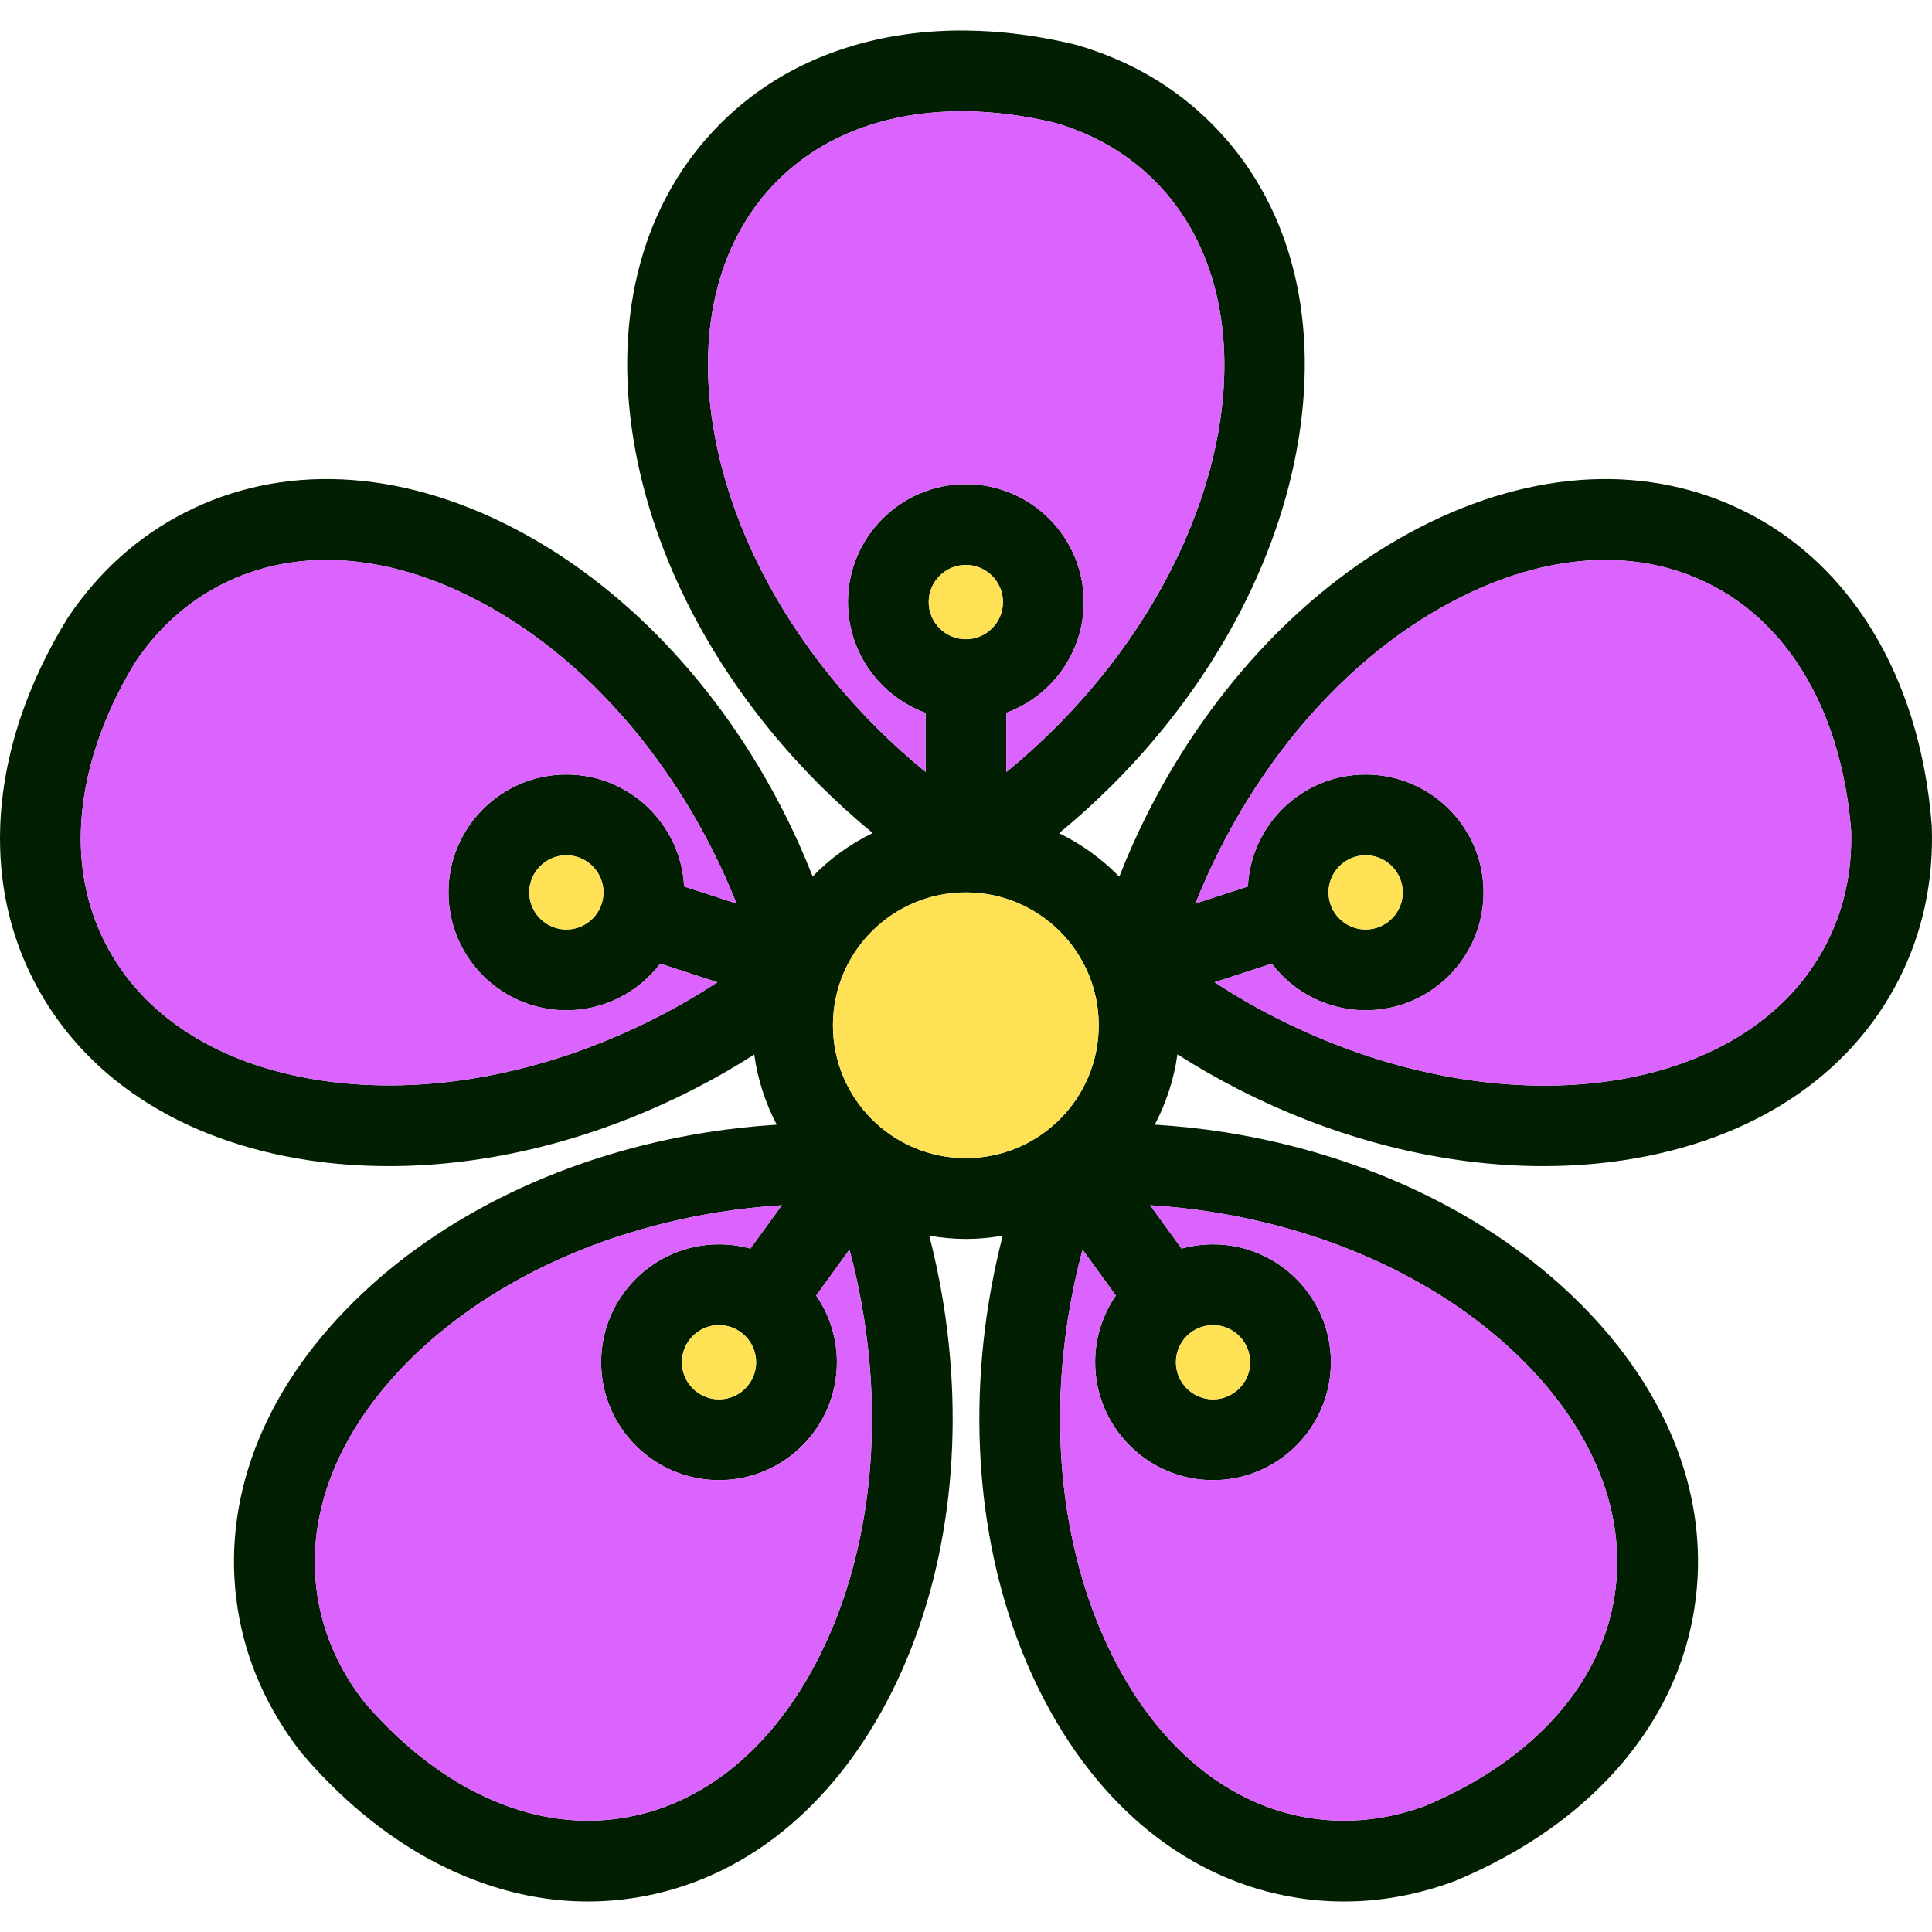
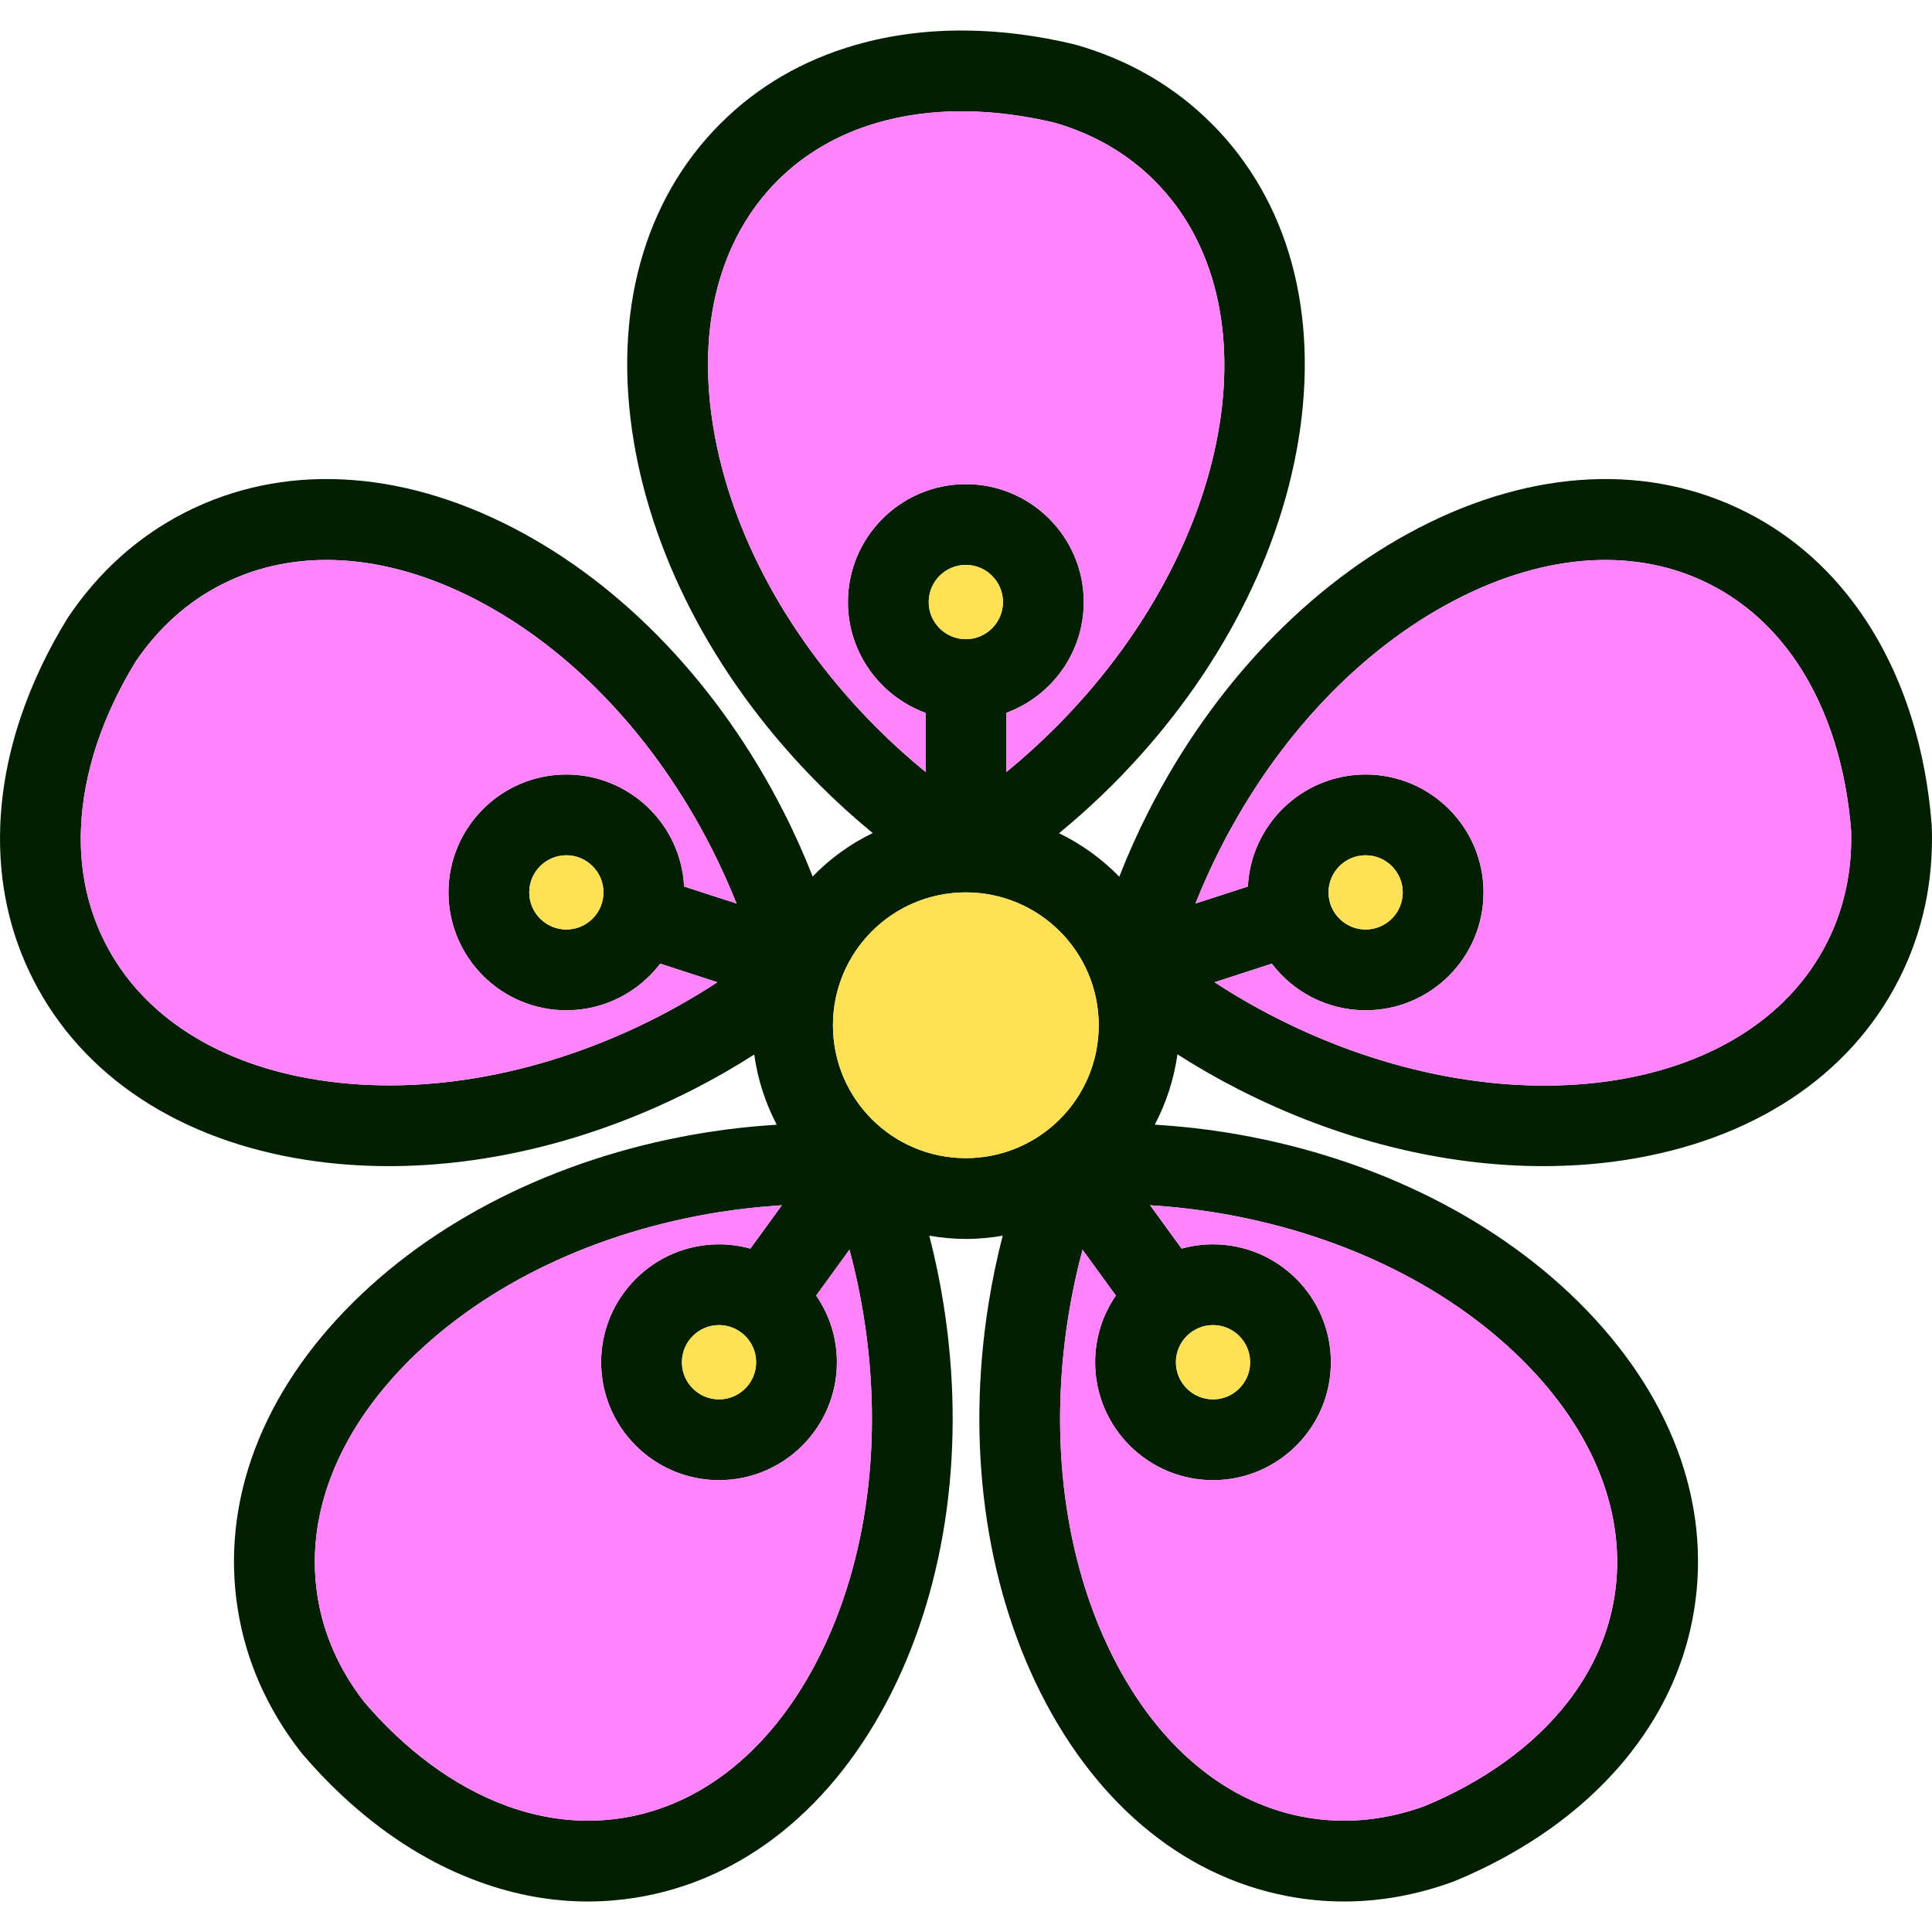
<svg xmlns="http://www.w3.org/2000/svg" height="800px" width="800px" version="1.1" id="Layer_1" viewBox="0 0 511.407 511.407" xml:space="preserve">
  <path style="fill:#021F02;" d="M511.35,218.785c0.511,14.527-2.435,28.162-8.742,40.539c-13.066,25.644-38.864,42.606-72.621,47.761  c-7.02,1.069-14.218,1.592-21.523,1.592c-26.476,0-54.377-6.949-80.485-20.252c-5.618-2.863-11.058-5.986-16.308-9.336  c-0.903,6.533-2.958,12.828-5.998,18.613c6.2,0.38,12.424,1.033,18.636,2.019c36.928,5.856,70.139,21.784,93.491,44.875  c24.29,24.005,35.182,52.892,30.681,81.316c-2.174,13.719-7.804,26.476-16.736,37.902c-5.868,7.531-13.101,14.36-21.475,20.311  c-7.59,5.393-16.106,10.049-25.312,13.85c-0.143,0.048-0.285,0.107-0.428,0.154c-9.502,3.468-19.135,5.203-28.733,5.203  c-4.181,0-8.362-0.321-12.519-0.986c-28.424-4.502-52.524-23.791-67.858-54.318c-14.729-29.338-19.622-65.839-13.778-102.779  c0.974-6.153,2.245-12.21,3.777-18.161c-3.243,0.57-6.497,0.867-9.716,0.867c-3.278,0-6.533-0.309-9.716-0.867  c1.532,5.963,2.803,12.02,3.777,18.173c5.856,36.928,0.962,73.429-13.778,102.768c-15.334,30.526-39.435,49.816-67.858,54.318  c-4.169,0.653-8.338,0.986-12.519,0.986c-9.597,0-19.207-1.734-28.697-5.191c-8.98-3.255-17.71-8.018-25.953-14.147  c-7.471-5.559-14.539-12.222-20.988-19.8c-0.095-0.107-0.19-0.226-0.285-0.344c-4.478-5.725-8.113-11.783-10.916-18.114  c-2.803-6.331-4.751-12.959-5.844-19.824c-4.502-28.424,6.402-57.311,30.692-81.316c23.352-23.091,56.551-39.019,93.491-44.863  c6.165-0.986,12.341-1.639,18.494-2.019c-1.461-2.803-2.72-5.749-3.718-8.849c-1.057-3.219-1.782-6.473-2.233-9.728  c-5.226,3.338-10.631,6.45-16.225,9.289c-26.108,13.315-54.009,20.252-80.485,20.252c-7.305,0-14.503-0.523-21.523-1.592  c-33.757-5.155-59.556-22.117-72.621-47.761c-6.307-12.377-9.241-26.001-8.742-40.504c0.333-9.538,2.162-19.313,5.44-29.053  c2.981-8.813,7.127-17.591,12.341-26.072c0.083-0.131,0.166-0.261,0.249-0.38c8.113-12.044,18.518-21.356,30.894-27.664  c25.644-13.066,56.479-11.628,86.827,4.062c29.172,15.073,54.579,41.727,71.552,75.045c2.886,5.654,5.464,11.427,7.756,17.247  c4.49-4.644,9.847-8.564,15.893-11.498c-4.846-3.979-9.538-8.219-14.04-12.721c-26.44-26.44-43.936-58.843-49.258-91.246  c-5.535-33.709,2.625-63.475,22.984-83.822c9.811-9.823,21.867-16.831,35.812-20.834c9.17-2.637,19.016-3.92,29.315-3.801  c9.312,0.095,18.933,1.342,28.614,3.67c0.143,0.036,0.285,0.083,0.439,0.119c13.957,4.003,26.024,11.011,35.847,20.846  c20.359,20.347,28.507,50.125,22.972,83.822c-5.321,32.403-22.817,64.806-49.258,91.246c-4.525,4.525-9.241,8.778-14.099,12.769  c5.903,2.874,11.308,6.747,15.94,11.51c2.292-5.856,4.87-11.64,7.756-17.306c16.985-33.317,42.392-59.971,71.564-75.045  c30.348-15.691,61.183-17.128,86.827-4.05c12.377,6.295,22.758,15.596,30.883,27.616c5.333,7.911,9.597,16.902,12.674,26.713  c2.779,8.873,4.573,18.423,5.345,28.353C511.338,218.488,511.338,218.642,511.35,218.785z M483.556,249.62  c4.609-9.051,6.77-19.088,6.438-29.861c-0.653-8.243-2.15-16.106-4.419-23.388c-2.447-7.828-5.808-14.93-9.989-21.131  c-6.07-8.98-13.766-15.893-22.865-20.525c-19.349-9.871-43.247-8.445-67.3,3.991c-25.229,13.03-47.369,36.394-62.335,65.756  c-2.459,4.834-4.668,9.74-6.652,14.705l13.885-4.502c0.82-16.487,14.479-29.647,31.168-29.647c17.211,0,31.203,13.992,31.203,31.203  s-13.992,31.203-31.203,31.203c-10.12,0-19.135-4.846-24.837-12.341l-15.144,4.917c5.167,3.385,10.571,6.521,16.178,9.372  C397.132,299.661,462.568,290.812,483.556,249.62z M427.361,422.574c3.397-21.451-5.333-43.734-24.599-62.775  c-20.192-19.967-49.246-33.804-81.803-38.959c-5.511-0.867-11.035-1.473-16.522-1.805l8.338,11.474  c2.649-0.725,5.44-1.128,8.315-1.128c17.199,0,31.203,14.004,31.203,31.215c0,17.199-14.004,31.203-31.203,31.203  c-17.211,0-31.203-14.004-31.203-31.203c0-6.557,2.031-12.638,5.488-17.662l-8.825-12.139c-1.556,5.808-2.827,11.759-3.789,17.805  c-5.155,32.557-0.974,64.461,11.771,89.832c12.151,24.207,30.657,39.399,52.096,42.796c10.025,1.592,20.252,0.546,30.384-3.112  c7.637-3.16,14.657-7.008,20.881-11.427c6.687-4.739,12.401-10.132,16.997-16.023C421.565,442.113,425.758,432.67,427.361,422.574z   M371.31,236.221c0-5.416-4.407-9.823-9.823-9.823c-5.416,0-9.823,4.407-9.823,9.823c0,5.416,4.407,9.823,9.823,9.823  C366.903,246.044,371.31,241.638,371.31,236.221z M330.913,360.595c0-5.428-4.407-9.835-9.823-9.835s-9.823,4.407-9.823,9.835  c0,5.416,4.407,9.823,9.823,9.823S330.913,366.011,330.913,360.595z M279.315,192.665c47.179-47.179,58.974-112.151,26.286-144.839  c-7.174-7.174-16.071-12.341-26.405-15.334c-8.041-1.924-15.988-2.946-23.613-3.029c-0.333-0.012-0.677-0.012-1.021-0.012  c-7.828,0-15.275,1.01-22.152,2.981c-10.429,2.993-19.373,8.172-26.606,15.394c-15.346,15.358-21.392,38.52-16.997,65.245  c4.609,28.02,19.979,56.289,43.283,79.606c4.133,4.133,8.457,8.029,12.923,11.676v-15.655  c-11.973-4.359-20.561-15.869-20.561-29.338c0-17.199,14.004-31.203,31.215-31.203c17.199,0,31.203,14.004,31.203,31.203  c0,13.446-8.54,24.932-20.477,29.315v15.679C270.858,200.707,275.17,196.811,279.315,192.665z M290.837,271.392  c0-19.42-15.75-35.17-35.182-35.17c-19.42,0-35.17,15.75-35.17,35.17c0,19.432,15.75,35.17,35.17,35.17  C275.087,306.562,290.837,290.824,290.837,271.392z M265.49,159.36c0-5.416-4.407-9.823-9.823-9.823  c-5.428,0-9.835,4.407-9.835,9.823c0,5.428,4.407,9.835,9.835,9.835C261.083,169.195,265.49,164.788,265.49,159.36z   M216.885,438.443c12.745-25.383,16.926-57.287,11.771-89.844c-0.962-6.046-2.233-11.997-3.801-17.817l-8.813,12.151  c3.456,5.024,5.488,11.106,5.488,17.662c0,17.199-13.992,31.203-31.203,31.203s-31.203-14.004-31.203-31.203  c0-17.211,13.992-31.215,31.203-31.215c2.874,0,5.654,0.404,8.303,1.128l8.338-11.474c-5.488,0.344-10.999,0.938-16.522,1.805  c-32.557,5.155-61.599,18.993-81.803,38.959c-16.534,16.356-25.312,35.099-25.312,53.652c0,3.053,0.238,6.093,0.713,9.122  c1.592,10.025,5.737,19.42,12.353,27.937c5.369,6.283,11.189,11.771,17.318,16.32c6.58,4.894,13.481,8.671,20.501,11.225  c10.179,3.706,20.466,4.775,30.562,3.171C186.228,477.83,204.722,462.638,216.885,438.443z M200.149,360.595  c0-5.428-4.407-9.835-9.823-9.835s-9.823,4.407-9.823,9.835c0,5.416,4.407,9.823,9.823,9.823S200.149,366.011,200.149,360.595z   M181.085,234.665l13.885,4.502c-1.984-4.953-4.193-9.871-6.652-14.705c-14.966-29.362-37.107-52.714-62.335-65.756  c-24.053-12.436-47.951-13.861-67.3-4.003c-9.051,4.609-16.7,11.462-22.746,20.382c-4.324,7.044-7.744,14.289-10.179,21.511  c-2.613,7.78-4.074,15.501-4.335,22.972c-0.38,10.833,1.782,20.941,6.426,30.051c9.859,19.349,30.027,32.248,56.8,36.323  c28.067,4.288,59.71-1.604,89.072-16.558c5.594-2.863,10.999-5.998,16.178-9.384l-15.144-4.917  c-5.701,7.495-14.717,12.341-24.837,12.341c-17.211,0-31.203-13.992-31.203-31.203s13.992-31.203,31.203-31.203  C166.594,205.018,180.266,218.179,181.085,234.665z M159.741,236.221c0-5.416-4.407-9.823-9.823-9.823s-9.823,4.407-9.823,9.823  c0,5.416,4.407,9.823,9.823,9.823C155.334,246.044,159.741,241.638,159.741,236.221z" />
  <g>
-     <path style="fill:#db64ff;" d="M489.994,219.759c0.333,10.773-1.829,20.81-6.438,29.861   c-20.988,41.193-86.424,50.042-145.872,19.753c-5.606-2.851-11.011-5.986-16.178-9.372l15.144-4.917   c5.701,7.495,14.717,12.341,24.837,12.341c17.211,0,31.203-13.992,31.203-31.203s-13.992-31.203-31.203-31.203   c-16.688,0-30.348,13.161-31.168,29.647l-13.885,4.502c1.984-4.965,4.193-9.871,6.652-14.705   c14.966-29.362,37.107-52.726,62.335-65.756c24.053-12.436,47.951-13.861,67.3-3.991c9.098,4.632,16.795,11.545,22.865,20.525   c4.181,6.2,7.542,13.303,9.989,21.131C487.844,203.652,489.34,211.515,489.994,219.759z" />
-     <path style="fill:#db64ff;" d="M402.762,359.799c19.266,19.04,27.996,41.323,24.599,62.775   c-1.604,10.096-5.796,19.539-12.472,28.091c-4.597,5.891-10.31,11.284-16.997,16.023c-6.224,4.419-13.244,8.267-20.881,11.427   c-10.132,3.658-20.359,4.704-30.384,3.112c-21.44-3.397-39.945-18.589-52.096-42.796c-12.745-25.371-16.926-57.275-11.771-89.832   c0.962-6.046,2.233-11.997,3.789-17.805l8.825,12.139c-3.456,5.024-5.488,11.106-5.488,17.662   c0,17.199,13.992,31.203,31.203,31.203c17.199,0,31.203-14.004,31.203-31.203c0-17.211-14.004-31.215-31.203-31.215   c-2.874,0-5.666,0.404-8.315,1.128l-8.338-11.474c5.488,0.333,11.011,0.938,16.522,1.805   C353.517,325.995,382.57,339.832,402.762,359.799z" />
+     <path style="fill:#ff83fb;" d="M489.994,219.759c0.333,10.773-1.829,20.81-6.438,29.861   c-20.988,41.193-86.424,50.042-145.872,19.753c-5.606-2.851-11.011-5.986-16.178-9.372l15.144-4.917   c5.701,7.495,14.717,12.341,24.837,12.341c17.211,0,31.203-13.992,31.203-31.203s-13.992-31.203-31.203-31.203   c-16.688,0-30.348,13.161-31.168,29.647l-13.885,4.502c1.984-4.965,4.193-9.871,6.652-14.705   c14.966-29.362,37.107-52.726,62.335-65.756c24.053-12.436,47.951-13.861,67.3-3.991c9.098,4.632,16.795,11.545,22.865,20.525   c4.181,6.2,7.542,13.303,9.989,21.131C487.844,203.652,489.34,211.515,489.994,219.759z" />
+     <path style="fill:#ff83fb;" d="M402.762,359.799c19.266,19.04,27.996,41.323,24.599,62.775   c-1.604,10.096-5.796,19.539-12.472,28.091c-4.597,5.891-10.31,11.284-16.997,16.023c-6.224,4.419-13.244,8.267-20.881,11.427   c-10.132,3.658-20.359,4.704-30.384,3.112c-21.44-3.397-39.945-18.589-52.096-42.796c-12.745-25.371-16.926-57.275-11.771-89.832   c0.962-6.046,2.233-11.997,3.789-17.805l8.825,12.139c-3.456,5.024-5.488,11.106-5.488,17.662   c0,17.199,13.992,31.203,31.203,31.203c17.199,0,31.203-14.004,31.203-31.203c0-17.211-14.004-31.215-31.203-31.215   c-2.874,0-5.666,0.404-8.315,1.128l-8.338-11.474c5.488,0.333,11.011,0.938,16.522,1.805   C353.517,325.995,382.57,339.832,402.762,359.799z" />
  </g>
  <g>
    <path style="fill:#FFE155;" d="M361.487,226.398c5.416,0,9.823,4.407,9.823,9.823c0,5.416-4.407,9.823-9.823,9.823   c-5.416,0-9.823-4.407-9.823-9.823C351.664,230.805,356.07,226.398,361.487,226.398z" />
    <path style="fill:#FFE155;" d="M321.09,350.76c5.416,0,9.823,4.407,9.823,9.835c0,5.416-4.407,9.823-9.823,9.823   s-9.823-4.407-9.823-9.823C311.267,355.167,315.674,350.76,321.09,350.76z" />
  </g>
-   <path style="fill:#db64ff;" d="M305.601,47.826c32.688,32.688,20.893,97.66-26.286,144.839c-4.145,4.145-8.457,8.041-12.923,11.688  v-15.679c11.937-4.383,20.477-15.869,20.477-29.315c0-17.199-14.004-31.203-31.203-31.203c-17.211,0-31.215,14.004-31.215,31.203  c0,13.47,8.588,24.979,20.561,29.338v15.655c-4.466-3.647-8.79-7.542-12.923-11.676c-23.304-23.316-38.674-51.586-43.283-79.606  c-4.395-26.725,1.651-49.887,16.997-65.245c7.234-7.222,16.178-12.401,26.606-15.394c6.877-1.972,14.325-2.981,22.152-2.981  c0.344,0,0.689,0,1.021,0.012c7.626,0.083,15.572,1.105,23.613,3.029C289.53,35.485,298.427,40.652,305.601,47.826z" />
+   <path style="fill:#ff83fb;" d="M305.601,47.826c32.688,32.688,20.893,97.66-26.286,144.839c-4.145,4.145-8.457,8.041-12.923,11.688  v-15.679c11.937-4.383,20.477-15.869,20.477-29.315c0-17.199-14.004-31.203-31.203-31.203c-17.211,0-31.215,14.004-31.215,31.203  c0,13.47,8.588,24.979,20.561,29.338v15.655c-4.466-3.647-8.79-7.542-12.923-11.676c-23.304-23.316-38.674-51.586-43.283-79.606  c-4.395-26.725,1.651-49.887,16.997-65.245c7.234-7.222,16.178-12.401,26.606-15.394c6.877-1.972,14.325-2.981,22.152-2.981  c0.344,0,0.689,0,1.021,0.012c7.626,0.083,15.572,1.105,23.613,3.029C289.53,35.485,298.427,40.652,305.601,47.826z" />
  <g>
    <path style="fill:#FFE155;" d="M255.655,236.221c19.432,0,35.182,15.75,35.182,35.17c0,19.432-15.75,35.17-35.182,35.17   c-19.42,0-35.17-15.738-35.17-35.17C220.484,251.972,236.234,236.221,255.655,236.221z" />
    <path style="fill:#FFE155;" d="M255.667,149.537c5.416,0,9.823,4.407,9.823,9.823c0,5.428-4.407,9.835-9.823,9.835   c-5.428,0-9.835-4.407-9.835-9.835C245.832,153.943,250.238,149.537,255.667,149.537z" />
  </g>
-   <path style="fill:#db64ff;" d="M228.656,348.598c5.155,32.557,0.974,64.461-11.771,89.844  c-12.163,24.195-30.657,39.387-52.108,42.784c-10.096,1.604-20.382,0.535-30.562-3.171c-7.02-2.554-13.921-6.331-20.501-11.225  c-6.129-4.549-11.949-10.037-17.318-16.32c-6.616-8.516-10.761-17.912-12.353-27.937c-0.475-3.029-0.713-6.07-0.713-9.122  c0-18.553,8.778-37.297,25.312-53.652c20.204-19.967,49.246-33.804,81.803-38.959c5.523-0.867,11.035-1.461,16.522-1.805  l-8.338,11.474c-2.649-0.725-5.428-1.128-8.303-1.128c-17.211,0-31.203,14.004-31.203,31.215c0,17.199,13.992,31.203,31.203,31.203  s31.203-14.004,31.203-31.203c0-6.557-2.031-12.638-5.488-17.662l8.813-12.151C226.423,336.602,227.694,342.552,228.656,348.598z" />
+   <path style="fill:#ff83fb;" d="M228.656,348.598c5.155,32.557,0.974,64.461-11.771,89.844  c-12.163,24.195-30.657,39.387-52.108,42.784c-10.096,1.604-20.382,0.535-30.562-3.171c-7.02-2.554-13.921-6.331-20.501-11.225  c-6.129-4.549-11.949-10.037-17.318-16.32c-6.616-8.516-10.761-17.912-12.353-27.937c-0.475-3.029-0.713-6.07-0.713-9.122  c0-18.553,8.778-37.297,25.312-53.652c20.204-19.967,49.246-33.804,81.803-38.959c5.523-0.867,11.035-1.461,16.522-1.805  l-8.338,11.474c-2.649-0.725-5.428-1.128-8.303-1.128c-17.211,0-31.203,14.004-31.203,31.215c0,17.199,13.992,31.203,31.203,31.203  s31.203-14.004,31.203-31.203c0-6.557-2.031-12.638-5.488-17.662l8.813-12.151C226.423,336.602,227.694,342.552,228.656,348.598z" />
  <path style="fill:#FFE155;" d="M190.326,350.76c5.416,0,9.823,4.407,9.823,9.835c0,5.416-4.407,9.823-9.823,9.823  s-9.823-4.407-9.823-9.823C180.503,355.167,184.91,350.76,190.326,350.76z" />
-   <path style="fill:#db64ff;" d="M194.971,239.167l-13.885-4.502c-0.82-16.487-14.491-29.647-31.168-29.647  c-17.211,0-31.203,13.992-31.203,31.203s13.992,31.203,31.203,31.203c10.12,0,19.135-4.846,24.837-12.341l15.144,4.917  c-5.179,3.385-10.583,6.521-16.178,9.384c-29.362,14.954-61.005,20.846-89.072,16.558c-26.773-4.074-46.941-16.973-56.8-36.323  c-4.644-9.11-6.806-19.218-6.426-30.051c0.261-7.471,1.722-15.192,4.335-22.972c2.435-7.222,5.856-14.467,10.179-21.511  c6.046-8.92,13.695-15.774,22.746-20.382c19.349-9.859,43.247-8.433,67.3,4.003c25.229,13.042,47.369,36.394,62.335,65.756  C190.778,229.297,192.987,234.214,194.971,239.167z" />
+   <path style="fill:#ff83fb;" d="M194.971,239.167l-13.885-4.502c-0.82-16.487-14.491-29.647-31.168-29.647  c-17.211,0-31.203,13.992-31.203,31.203s13.992,31.203,31.203,31.203c10.12,0,19.135-4.846,24.837-12.341l15.144,4.917  c-5.179,3.385-10.583,6.521-16.178,9.384c-29.362,14.954-61.005,20.846-89.072,16.558c-26.773-4.074-46.941-16.973-56.8-36.323  c-4.644-9.11-6.806-19.218-6.426-30.051c0.261-7.471,1.722-15.192,4.335-22.972c2.435-7.222,5.856-14.467,10.179-21.511  c6.046-8.92,13.695-15.774,22.746-20.382c19.349-9.859,43.247-8.433,67.3,4.003c25.229,13.042,47.369,36.394,62.335,65.756  C190.778,229.297,192.987,234.214,194.971,239.167z" />
  <path style="fill:#FFE155;" d="M149.918,226.398c5.416,0,9.823,4.407,9.823,9.823c0,5.416-4.407,9.823-9.823,9.823  s-9.823-4.407-9.823-9.823C140.095,230.805,144.501,226.398,149.918,226.398z" />
</svg>
